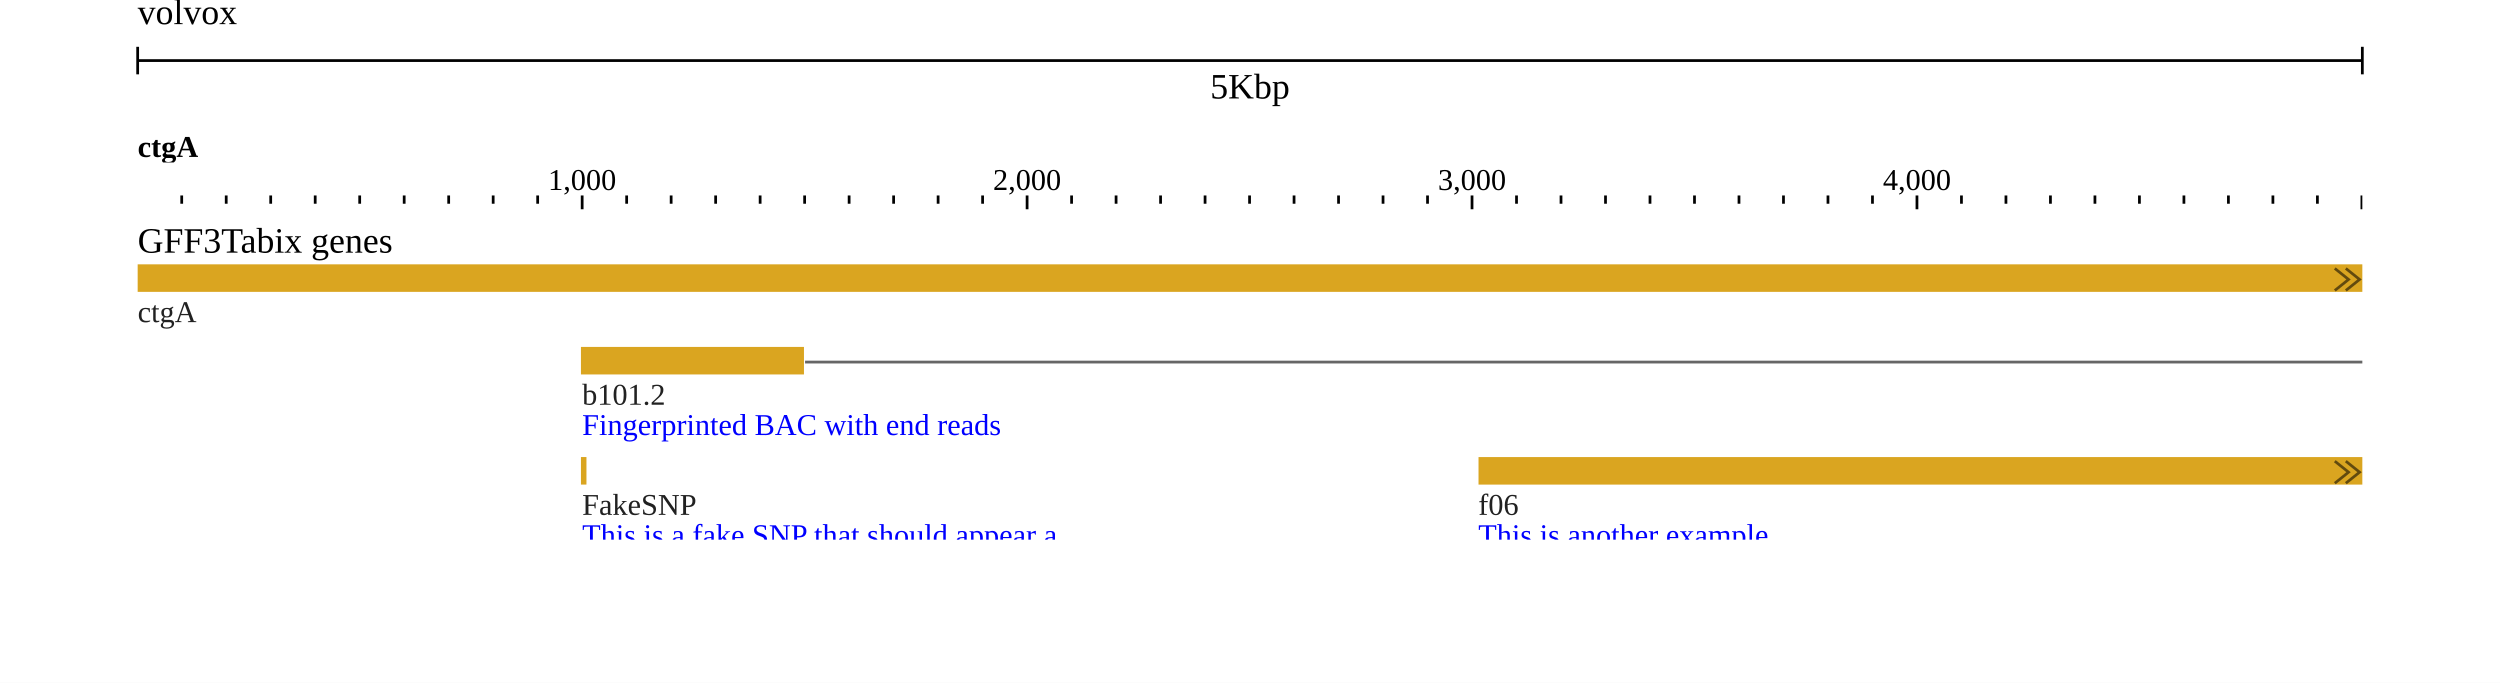
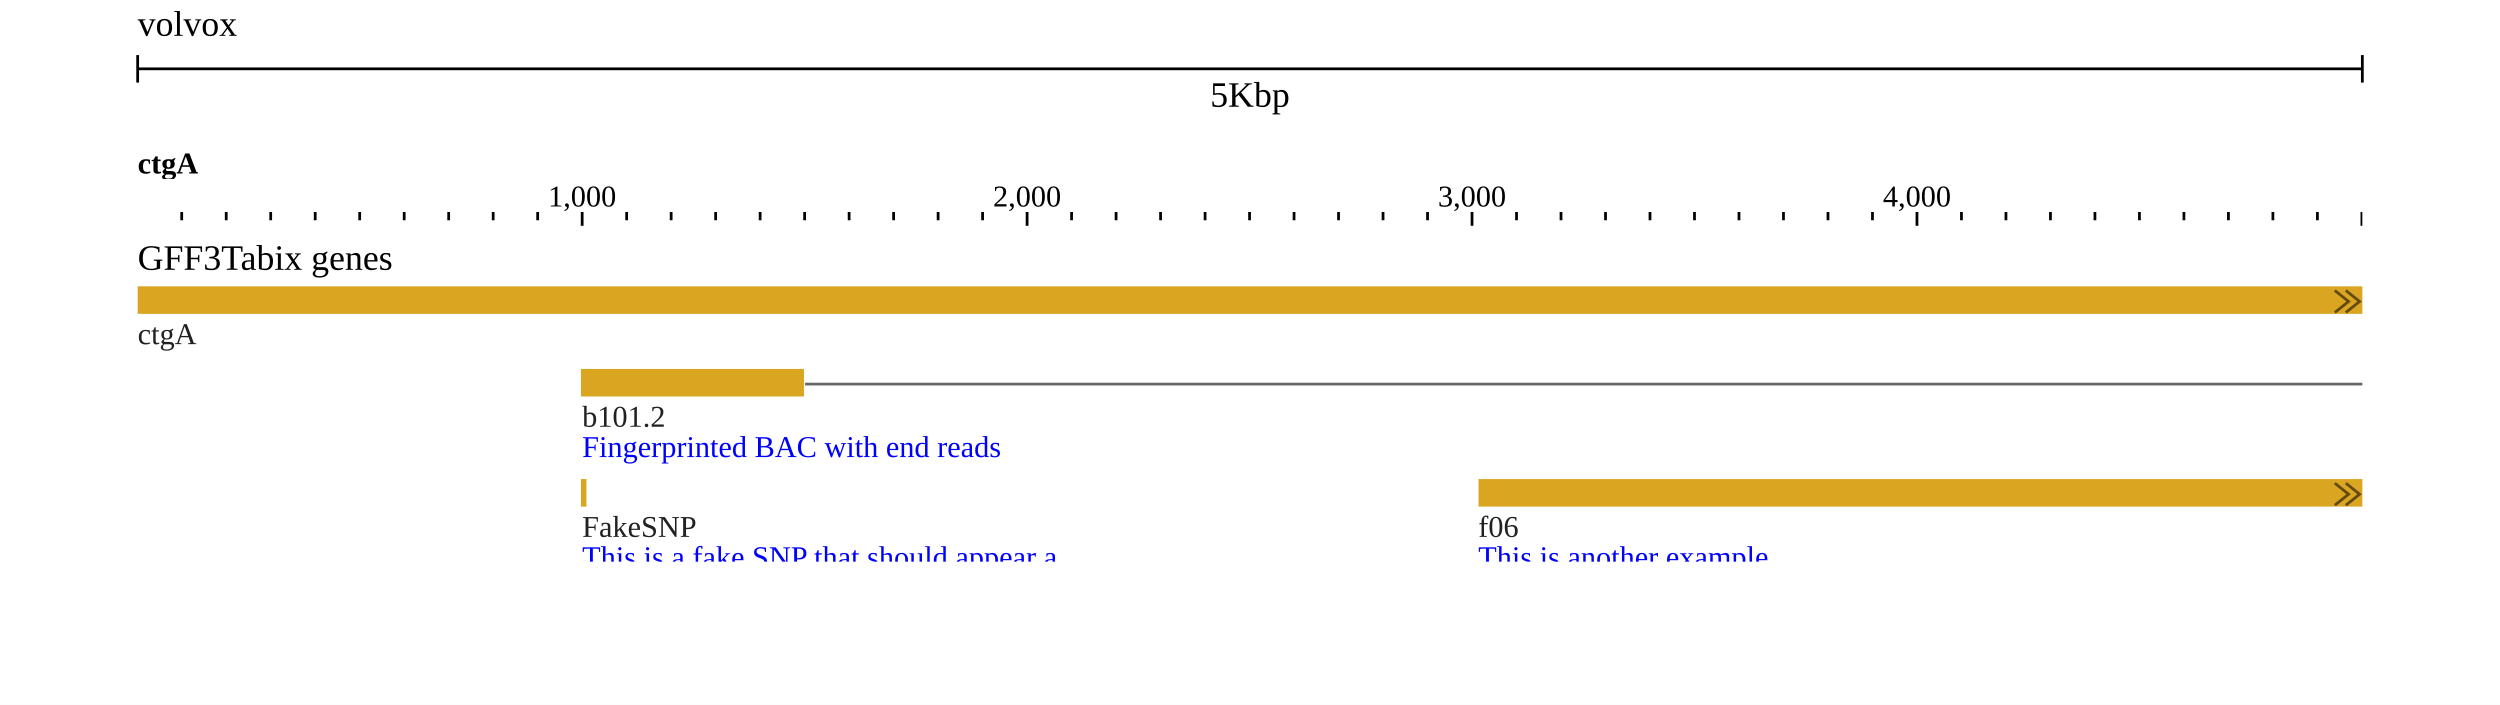
- <svg xmlns="http://www.w3.org/2000/svg" width="908" height="248" viewBox="0 0 908 248">
-   <rect width="908" height="248" fill="#ffffff" />
+ <svg xmlns="http://www.w3.org/2000/svg" width="908" height="256" viewBox="0 0 908 256">
+   <rect width="908" height="256" fill="#ffffff" />
  <g transform="translate(50 0)">
    <g transform="translate(0)">
      <g id="header">
-         <text x="0" y="0" dominant-baseline="hanging" font-size="13" fill="#000000">volvox</text>
-         <g transform="translate(0 22)">
+         <text x="0" y="13" font-size="13" fill="#000000">volvox</text>
+         <g transform="translate(0 25)">
          <line x1="0" x2="808" y1="0" y2="0" stroke="#000000" />
          <line x1="0" x2="0" y1="-5" y2="5" stroke="#000000" />
          <line x1="808" x2="808" y1="-5" y2="5" stroke="#000000" />
          <text x="404" y="5" text-anchor="middle" dominant-baseline="hanging" font-size="13" fill="#000000">5Kbp</text>
        </g>
-         <g transform="translate(0 44)">
+         <g transform="translate(0 50)">
          <defs>
            <clipPath id="ruler-clip-integration_test">
              <rect x="0" y="0" width="808" height="34" />
            </clipPath>
          </defs>
          <g clip-path="url(#ruler-clip-integration_test)">
            <path d="M161.44 27V32M323.04 27V32M484.64 27V32M646.24 27V32M807.84 27V32M969.44 27V32M1131.04 27V32M1292.64 27V32M1454.24 27V32M16 27V30M32.16 27V30M48.32 27V30M64.48 27V30M80.64 27V30M96.8 27V30M112.96 27V30M129.12 27V30M145.28 27V30M177.6 27V30M193.76 27V30M209.92 27V30M226.08 27V30M242.24 27V30M258.4 27V30M274.56 27V30M290.72 27V30M306.88 27V30M339.2 27V30M355.36 27V30M371.52 27V30M387.68 27V30M403.84 27V30M420 27V30M436.16 27V30M452.32 27V30M468.48 27V30M500.8 27V30M516.96 27V30M533.12 27V30M549.28 27V30M565.44 27V30M581.6 27V30M597.76 27V30M613.92 27V30M630.08 27V30M662.4 27V30M678.56 27V30M694.72 27V30M710.88 27V30M727.04 27V30M743.2 27V30M759.36 27V30M775.52 27V30M791.68 27V30M824 27V30M840.16 27V30M856.32 27V30M872.48 27V30M888.64 27V30M904.8 27V30M920.96 27V30M937.12 27V30M953.28 27V30M985.6 27V30M1001.76 27V30M1017.92 27V30M1034.08 27V30M1050.24 27V30M1066.4 27V30M1082.56 27V30M1098.72 27V30M1114.88 27V30M1147.2 27V30M1163.36 27V30M1179.52 27V30M1195.68 27V30M1211.84 27V30M1228 27V30M1244.16 27V30M1260.32 27V30M1276.48 27V30M1308.8 27V30M1324.96 27V30M1341.12 27V30M1357.28 27V30M1373.44 27V30M1389.6 27V30M1405.76 27V30M1421.92 27V30M1438.08 27V30M1470.4 27V30M1486.56 27V30M1502.72 27V30M1518.88 27V30M1535.04 27V30M1551.2 27V30M1567.36 27V30M1583.52 27V30M1599.68 27V30" stroke-width="1" stroke="#000000" fill="none" />
            <text x="161.44" y="25" text-anchor="middle" font-size="11" fill="#000000">1,000</text>
            <text x="323.04" y="25" text-anchor="middle" font-size="11" fill="#000000">2,000</text>
            <text x="484.64" y="25" text-anchor="middle" font-size="11" fill="#000000">3,000</text>
            <text x="646.24" y="25" text-anchor="middle" font-size="11" fill="#000000">4,000</text>
            <g transform="translate(0 0)">
              <defs>
                <clipPath id="reflabel-integration_test-volvox:ctgA:0:4951:0">
                  <rect x="0" y="0" width="1599.16" height="15" />
                </clipPath>
              </defs>
              <g clip-path="url(#reflabel-integration_test-volvox:ctgA:0:4951:0)">
                <text x="0" y="13" font-size="11" font-weight="bold" fill="#000000">ctgA</text>
              </g>
            </g>
          </g>
        </g>
      </g>
    </g>
-     <g transform="translate(0 78)">
+     <g transform="translate(0 84)">
      <g transform="translate(0 0)">
        <defs>
          <clipPath id="track-clip-integration_test-gff3tabix_genes">
-             <rect x="-50" y="18" width="858" height="100" />
+             <rect x="-50" y="20" width="858" height="100" />
          </clipPath>
        </defs>
        <g clip-path="url(#track-clip-integration_test-gff3tabix_genes)">
-           <g transform="translate(0 18)">
+           <g transform="translate(0 20)">
            <defs>
              <clipPath id="canvas-features-clip-5GfQp_z8Ji">
                <rect x="0" y="0" width="808" height="100" />
              </clipPath>
            </defs>
            <g clip-path="url(#canvas-features-clip-5GfQp_z8Ji)">
              <g>
                <clipPath id="svgcanvas-clip-1">
                  <path d="M0,0h808v100h-808Z" />
                </clipPath>
                <g clip-path="url(#svgcanvas-clip-1)">
                  <path d="M242.4,35.5L3151.04,35.5" fill="none" stroke="rgb(0,0,0)" stroke-opacity="0.6" stroke-width="1" />
                  <path d="M242.4,145.5L484.64,145.5" fill="none" stroke="rgb(0,0,0)" stroke-opacity="0.6" stroke-width="1" />
                  <path d="M275.01,143.5L279.01,145.5L275.01,147.5" fill="none" stroke="rgb(0,0,0)" stroke-opacity="0.6" stroke-width="0.5" />
                  <path d="M309.61,143.5L313.61,145.5L309.61,147.5" fill="none" stroke="rgb(0,0,0)" stroke-opacity="0.6" stroke-width="0.5" />
                  <path d="M344.22,143.5L348.22,145.5L344.22,147.5" fill="none" stroke="rgb(0,0,0)" stroke-opacity="0.6" stroke-width="0.5" />
                  <path d="M378.82,143.5L382.82,145.5L378.82,147.5" fill="none" stroke="rgb(0,0,0)" stroke-opacity="0.6" stroke-width="0.5" />
                  <path d="M413.43,143.5L417.43,145.5L413.43,147.5" fill="none" stroke="rgb(0,0,0)" stroke-opacity="0.6" stroke-width="0.5" />
                  <path d="M448.03,143.5L452.03,145.5L448.03,147.5" fill="none" stroke="rgb(0,0,0)" stroke-opacity="0.6" stroke-width="0.5" />
                  <path d="M242.4,175.5L807.84,175.5" fill="none" stroke="rgb(0,0,0)" stroke-opacity="0.6" stroke-width="1" />
                  <path d="M278.1,173.5L282.1,175.5L278.1,177.5" fill="none" stroke="rgb(0,0,0)" stroke-opacity="0.6" stroke-width="0.5" />
                  <path d="M315.79,173.5L319.79,175.5L315.79,177.5" fill="none" stroke="rgb(0,0,0)" stroke-opacity="0.6" stroke-width="0.5" />
                  <path d="M353.49,173.5L357.49,175.5L353.49,177.5" fill="none" stroke="rgb(0,0,0)" stroke-opacity="0.6" stroke-width="0.5" />
                  <path d="M391.18,173.5L395.18,175.5L391.18,177.5" fill="none" stroke="rgb(0,0,0)" stroke-opacity="0.6" stroke-width="0.5" />
                  <path d="M428.88,173.5L432.88,175.5L428.88,177.5" fill="none" stroke="rgb(0,0,0)" stroke-opacity="0.6" stroke-width="0.5" />
                  <path d="M466.58,173.5L470.58,175.5L466.58,177.5" fill="none" stroke="rgb(0,0,0)" stroke-opacity="0.6" stroke-width="0.5" />
                  <path d="M504.27,173.5L508.27,175.5L504.27,177.5" fill="none" stroke="rgb(0,0,0)" stroke-opacity="0.6" stroke-width="0.5" />
                  <path d="M541.97,173.5L545.97,175.5L541.97,177.5" fill="none" stroke="rgb(0,0,0)" stroke-opacity="0.6" stroke-width="0.5" />
                  <path d="M579.66,173.5L583.66,175.5L579.66,177.5" fill="none" stroke="rgb(0,0,0)" stroke-opacity="0.6" stroke-width="0.5" />
                  <path d="M617.36,173.5L621.36,175.5L617.36,177.5" fill="none" stroke="rgb(0,0,0)" stroke-opacity="0.6" stroke-width="0.5" />
                  <path d="M655.05,173.5L659.05,175.5L655.05,177.5" fill="none" stroke="rgb(0,0,0)" stroke-opacity="0.6" stroke-width="0.5" />
                  <path d="M692.75,173.5L696.75,175.5L692.75,177.5" fill="none" stroke="rgb(0,0,0)" stroke-opacity="0.6" stroke-width="0.5" />
                  <path d="M730.45,173.5L734.45,175.5L730.45,177.5" fill="none" stroke="rgb(0,0,0)" stroke-opacity="0.6" stroke-width="0.5" />
                  <path d="M768.14,173.5L772.14,175.5L768.14,177.5" fill="none" stroke="rgb(0,0,0)" stroke-opacity="0.6" stroke-width="0.5" />
                  <path d="M888.8,175.5L1131.04,175.5" fill="none" stroke="rgb(0,0,0)" stroke-opacity="0.6" stroke-width="1" />
                  <path d="M242.4,205.5L484.64,205.5" fill="none" stroke="rgb(0,0,0)" stroke-opacity="0.6" stroke-width="1" />
                  <path d="M275.01,203.5L279.01,205.5L275.01,207.5" fill="none" stroke="rgb(0,0,0)" stroke-opacity="0.6" stroke-width="0.5" />
                  <path d="M309.61,203.5L313.61,205.5L309.61,207.5" fill="none" stroke="rgb(0,0,0)" stroke-opacity="0.6" stroke-width="0.5" />
                  <path d="M344.22,203.5L348.22,205.5L344.22,207.5" fill="none" stroke="rgb(0,0,0)" stroke-opacity="0.6" stroke-width="0.5" />
                  <path d="M378.82,203.5L382.82,205.5L378.82,207.5" fill="none" stroke="rgb(0,0,0)" stroke-opacity="0.6" stroke-width="0.5" />
                  <path d="M413.43,203.5L417.43,205.5L413.43,207.5" fill="none" stroke="rgb(0,0,0)" stroke-opacity="0.6" stroke-width="0.5" />
                  <path d="M448.03,203.5L452.03,205.5L448.03,207.5" fill="none" stroke="rgb(0,0,0)" stroke-opacity="0.6" stroke-width="0.5" />
                  <path d="M630.56,205.5L807.84,205.5" fill="none" stroke="rgb(0,0,0)" stroke-opacity="0.6" stroke-width="1" />
                  <path d="M664.02,203.5L668.02,205.5L664.02,207.5" fill="none" stroke="rgb(0,0,0)" stroke-opacity="0.6" stroke-width="0.5" />
                  <path d="M699.47,203.5L703.47,205.5L699.47,207.5" fill="none" stroke="rgb(0,0,0)" stroke-opacity="0.6" stroke-width="0.5" />
                  <path d="M734.93,203.5L738.93,205.5L734.93,207.5" fill="none" stroke="rgb(0,0,0)" stroke-opacity="0.6" stroke-width="0.5" />
                  <path d="M770.38,203.5L774.38,205.5L770.38,207.5" fill="none" stroke="rgb(0,0,0)" stroke-opacity="0.6" stroke-width="0.5" />
                  <path d="M888.8,205.5L1131.04,205.5" fill="none" stroke="rgb(0,0,0)" stroke-opacity="0.6" stroke-width="1" />
                  <path d="M242.4,217.5L807.84,217.5" fill="none" stroke="rgb(0,0,0)" stroke-opacity="0.6" stroke-width="1" />
                  <path d="M278.1,215.5L282.1,217.5L278.1,219.5" fill="none" stroke="rgb(0,0,0)" stroke-opacity="0.6" stroke-width="0.5" />
                  <path d="M315.79,215.5L319.79,217.5L315.79,219.5" fill="none" stroke="rgb(0,0,0)" stroke-opacity="0.6" stroke-width="0.5" />
                  <path d="M353.49,215.5L357.49,217.5L353.49,219.5" fill="none" stroke="rgb(0,0,0)" stroke-opacity="0.6" stroke-width="0.5" />
                  <path d="M391.18,215.5L395.18,217.5L391.18,219.5" fill="none" stroke="rgb(0,0,0)" stroke-opacity="0.6" stroke-width="0.5" />
                  <path d="M428.88,215.5L432.88,217.5L428.88,219.5" fill="none" stroke="rgb(0,0,0)" stroke-opacity="0.6" stroke-width="0.5" />
                  <path d="M466.58,215.5L470.58,217.5L466.58,219.5" fill="none" stroke="rgb(0,0,0)" stroke-opacity="0.6" stroke-width="0.5" />
                  <path d="M504.27,215.5L508.27,217.5L504.27,219.5" fill="none" stroke="rgb(0,0,0)" stroke-opacity="0.6" stroke-width="0.5" />
                  <path d="M541.97,215.5L545.97,217.5L541.97,219.5" fill="none" stroke="rgb(0,0,0)" stroke-opacity="0.6" stroke-width="0.5" />
                  <path d="M579.66,215.5L583.66,217.5L579.66,219.5" fill="none" stroke="rgb(0,0,0)" stroke-opacity="0.6" stroke-width="0.5" />
                  <path d="M617.36,215.5L621.36,217.5L617.36,219.5" fill="none" stroke="rgb(0,0,0)" stroke-opacity="0.6" stroke-width="0.5" />
                  <path d="M655.05,215.5L659.05,217.5L655.05,219.5" fill="none" stroke="rgb(0,0,0)" stroke-opacity="0.6" stroke-width="0.5" />
                  <path d="M692.75,215.5L696.75,217.5L692.75,219.5" fill="none" stroke="rgb(0,0,0)" stroke-opacity="0.6" stroke-width="0.5" />
                  <path d="M730.45,215.5L734.45,217.5L730.45,219.5" fill="none" stroke="rgb(0,0,0)" stroke-opacity="0.6" stroke-width="0.5" />
                  <path d="M768.14,215.5L772.14,217.5L768.14,219.5" fill="none" stroke="rgb(0,0,0)" stroke-opacity="0.6" stroke-width="0.5" />
                  <path d="M888.8,217.5L1131.04,217.5" fill="none" stroke="rgb(0,0,0)" stroke-opacity="0.6" stroke-width="1" />
                  <path d="M242.4,229.5L484.64,229.5" fill="none" stroke="rgb(0,0,0)" stroke-opacity="0.6" stroke-width="1" />
                  <path d="M275.01,227.5L279.01,229.5L275.01,231.5" fill="none" stroke="rgb(0,0,0)" stroke-opacity="0.6" stroke-width="0.5" />
                  <path d="M309.61,227.5L313.61,229.5L309.61,231.5" fill="none" stroke="rgb(0,0,0)" stroke-opacity="0.6" stroke-width="0.5" />
                  <path d="M344.22,227.5L348.22,229.5L344.22,231.5" fill="none" stroke="rgb(0,0,0)" stroke-opacity="0.6" stroke-width="0.5" />
                  <path d="M378.82,227.5L382.82,229.5L378.82,231.5" fill="none" stroke="rgb(0,0,0)" stroke-opacity="0.6" stroke-width="0.5" />
                  <path d="M413.43,227.5L417.43,229.5L413.43,231.5" fill="none" stroke="rgb(0,0,0)" stroke-opacity="0.6" stroke-width="0.5" />
                  <path d="M448.03,227.5L452.03,229.5L448.03,231.5" fill="none" stroke="rgb(0,0,0)" stroke-opacity="0.6" stroke-width="0.5" />
                  <path d="M630.56,229.5L807.84,229.5" fill="none" stroke="rgb(0,0,0)" stroke-opacity="0.6" stroke-width="1" />
                  <path d="M664.02,227.5L668.02,229.5L664.02,231.5" fill="none" stroke="rgb(0,0,0)" stroke-opacity="0.6" stroke-width="0.5" />
                  <path d="M699.47,227.5L703.47,229.5L699.47,231.5" fill="none" stroke="rgb(0,0,0)" stroke-opacity="0.6" stroke-width="0.5" />
                  <path d="M734.93,227.5L738.93,229.5L734.93,231.5" fill="none" stroke="rgb(0,0,0)" stroke-opacity="0.6" stroke-width="0.5" />
                  <path d="M770.38,227.5L774.38,229.5L770.38,231.5" fill="none" stroke="rgb(0,0,0)" stroke-opacity="0.6" stroke-width="0.5" />
                  <path d="M888.8,229.5L1131.04,229.5" fill="none" stroke="rgb(0,0,0)" stroke-opacity="0.6" stroke-width="1" />
                  <path d="M242.4,305.5L807.84,305.5" fill="none" stroke="rgb(0,0,0)" stroke-opacity="0.6" stroke-width="1" />
                  <path d="M278.1,303.5L282.1,305.5L278.1,307.5" fill="none" stroke="rgb(0,0,0)" stroke-opacity="0.6" stroke-width="0.5" />
                  <path d="M315.79,303.5L319.79,305.5L315.79,307.5" fill="none" stroke="rgb(0,0,0)" stroke-opacity="0.6" stroke-width="0.5" />
                  <path d="M353.49,303.5L357.49,305.5L353.49,307.5" fill="none" stroke="rgb(0,0,0)" stroke-opacity="0.6" stroke-width="0.5" />
                  <path d="M391.18,303.5L395.18,305.5L391.18,307.5" fill="none" stroke="rgb(0,0,0)" stroke-opacity="0.6" stroke-width="0.5" />
                  <path d="M428.88,303.5L432.88,305.5L428.88,307.5" fill="none" stroke="rgb(0,0,0)" stroke-opacity="0.6" stroke-width="0.5" />
                  <path d="M466.58,303.5L470.58,305.5L466.58,307.5" fill="none" stroke="rgb(0,0,0)" stroke-opacity="0.6" stroke-width="0.5" />
                  <path d="M504.27,303.5L508.27,305.5L504.27,307.5" fill="none" stroke="rgb(0,0,0)" stroke-opacity="0.6" stroke-width="0.5" />
                  <path d="M541.97,303.5L545.97,305.5L541.97,307.5" fill="none" stroke="rgb(0,0,0)" stroke-opacity="0.6" stroke-width="0.5" />
                  <path d="M579.66,303.5L583.66,305.5L579.66,307.5" fill="none" stroke="rgb(0,0,0)" stroke-opacity="0.6" stroke-width="0.5" />
                  <path d="M617.36,303.5L621.36,305.5L617.36,307.5" fill="none" stroke="rgb(0,0,0)" stroke-opacity="0.6" stroke-width="0.5" />
                  <path d="M655.05,303.5L659.05,305.5L655.05,307.5" fill="none" stroke="rgb(0,0,0)" stroke-opacity="0.6" stroke-width="0.5" />
                  <path d="M692.75,303.5L696.75,305.5L692.75,307.5" fill="none" stroke="rgb(0,0,0)" stroke-opacity="0.6" stroke-width="0.5" />
                  <path d="M730.45,303.5L734.45,305.5L730.45,307.5" fill="none" stroke="rgb(0,0,0)" stroke-opacity="0.6" stroke-width="0.5" />
                  <path d="M768.14,303.5L772.14,305.5L768.14,307.5" fill="none" stroke="rgb(0,0,0)" stroke-opacity="0.6" stroke-width="0.5" />
                  <path d="M888.8,305.5L1131.04,305.5" fill="none" stroke="rgb(0,0,0)" stroke-opacity="0.6" stroke-width="1" />
                  <path d="M888.8,335.5L1131.04,335.5" fill="none" stroke="rgb(0,0,0)" stroke-opacity="0.6" stroke-width="1" />
                  <rect x="0" y="0" width="8080" height="10" fill="rgb(218,165,32)" />
                  <rect x="161" y="30" width="81" height="10" fill="rgb(218,165,32)" />
                  <rect x="161" y="70" width="2" height="10" fill="rgb(218,165,32)" />
                  <rect x="161" y="110" width="162" height="10" fill="rgb(218,165,32)" />
                  <rect x="170" y="140" width="72" height="10" fill="rgb(218,165,32)" />
                  <rect x="485" y="140" width="32" height="10" fill="rgb(218,165,32)" />
                  <rect x="170" y="170" width="72" height="10" fill="rgb(218,165,32)" />
                  <rect x="808" y="170" width="81" height="10" fill="rgb(218,165,32)" />
                  <rect x="1131" y="170" width="49" height="10" fill="rgb(218,165,32)" />
                  <rect x="170" y="202" width="24" height="7" fill="rgb(53,112,137)" />
                  <rect x="194" y="200" width="48" height="10" fill="rgb(218,165,32)" />
                  <rect x="485" y="200" width="146" height="10" fill="rgb(218,165,32)" />
                  <rect x="808" y="200" width="81" height="10" fill="rgb(218,165,32)" />
                  <rect x="1131" y="200" width="98" height="10" fill="rgb(218,165,32)" />
                  <rect x="170" y="214" width="24" height="7" fill="rgb(53,112,137)" />
                  <rect x="194" y="212" width="48" height="10" fill="rgb(218,165,32)" />
                  <rect x="808" y="212" width="81" height="10" fill="rgb(218,165,32)" />
                  <rect x="1131" y="212" width="98" height="10" fill="rgb(218,165,32)" />
                  <rect x="210" y="226" width="32" height="7" fill="rgb(53,112,137)" />
                  <rect x="485" y="226" width="48" height="7" fill="rgb(53,112,137)" />
                  <rect x="533" y="224" width="98" height="10" fill="rgb(218,165,32)" />
                  <rect x="808" y="224" width="81" height="10" fill="rgb(218,165,32)" />
                  <rect x="1131" y="224" width="97" height="10" fill="rgb(218,165,32)" />
                  <rect x="178" y="270" width="145" height="10" fill="rgb(218,165,32)" />
                  <rect x="186" y="300" width="56" height="10" fill="rgb(218,165,32)" />
                  <rect x="808" y="300" width="81" height="10" fill="rgb(218,165,32)" />
                  <rect x="1131" y="300" width="33" height="10" fill="rgb(218,165,32)" />
                  <rect x="194" y="330" width="113" height="10" fill="rgb(218,165,32)" />
                  <rect x="258" y="360" width="227" height="10" fill="rgb(218,165,32)" />
                  <rect x="268" y="390" width="53" height="10" fill="rgb(218,165,32)" />
                  <rect x="291" y="430" width="178" height="10" fill="rgb(218,165,32)" />
                  <rect x="487" y="70" width="504" height="10" fill="rgb(218,165,32)" />
                  <rect x="762" y="110" width="202" height="10" fill="rgb(218,165,32)" />
                  <rect x="845" y="270" width="12" height="10" fill="rgb(218,165,32)" />
                  <rect x="874" y="330" width="15" height="10" fill="rgb(218,165,32)" />
                  <rect x="1131" y="330" width="81" height="10" fill="rgb(218,165,32)" />
                  <rect x="937" y="270" width="49" height="10" fill="rgb(218,165,32)" />
                  <rect x="1041" y="70" width="67" height="10" fill="rgb(218,165,32)" />
                  <rect x="1112" y="100" width="58" height="10" fill="rgb(218,165,32)" />
                  <rect x="1148" y="70" width="17" height="10" fill="rgb(218,165,32)" />
                  <rect x="1197" y="70" width="53" height="10" fill="rgb(218,165,32)" />
                  <rect x="1212" y="100" width="81" height="10" fill="rgb(218,165,32)" />
                  <rect x="517.44" y="145" width="3.5" height="1" fill="rgb(0,0,0)" fill-opacity="0.6" />
                  <path d="M520.94,143L520.94,148L524.44,145.5Z" fill="rgb(0,0,0)" fill-opacity="0.6" stroke="none" />
                  <rect x="1179.68" y="175" width="3.5" height="1" fill="rgb(0,0,0)" fill-opacity="0.6" />
                  <path d="M1183.18,173L1183.18,178L1186.68,175.5Z" fill="rgb(0,0,0)" fill-opacity="0.6" stroke="none" />
                  <rect x="323.2" y="275" width="3.5" height="1" fill="rgb(0,0,0)" fill-opacity="0.6" />
                  <path d="M326.7,273L326.7,278L330.2,275.5Z" fill="rgb(0,0,0)" fill-opacity="0.6" stroke="none" />
                  <rect x="1163.52" y="305" width="3.5" height="1" fill="rgb(0,0,0)" fill-opacity="0.6" />
                  <path d="M1167.02,303L1167.02,308L1170.52,305.5Z" fill="rgb(0,0,0)" fill-opacity="0.6" stroke="none" />
                  <rect x="307.04" y="335" width="3.5" height="1" fill="rgb(0,0,0)" fill-opacity="0.6" />
                  <path d="M310.54,333L310.54,338L314.04,335.5Z" fill="rgb(0,0,0)" fill-opacity="0.6" stroke="none" />
                  <rect x="254.9" y="365" width="3.5" height="1" fill="rgb(0,0,0)" fill-opacity="0.6" />
                  <path d="M254.9,363L254.9,368L251.4,365.5Z" fill="rgb(0,0,0)" fill-opacity="0.6" stroke="none" />
                  <rect x="320.61" y="395" width="3.5" height="1" fill="rgb(0,0,0)" fill-opacity="0.6" />
                  <path d="M324.11,393L324.11,398L327.61,395.5Z" fill="rgb(0,0,0)" fill-opacity="0.6" stroke="none" />
                  <rect x="287.22" y="435" width="3.5" height="1" fill="rgb(0,0,0)" fill-opacity="0.6" />
                  <path d="M287.22,433L287.22,438L283.72,435.5Z" fill="rgb(0,0,0)" fill-opacity="0.6" stroke="none" />
                  <rect x="990.61" y="75" width="3.5" height="1" fill="rgb(0,0,0)" fill-opacity="0.6" />
                  <path d="M994.11,73L994.11,78L997.61,75.5Z" fill="rgb(0,0,0)" fill-opacity="0.6" stroke="none" />
                  <rect x="758.28" y="115" width="3.5" height="1" fill="rgb(0,0,0)" fill-opacity="0.6" />
                  <path d="M758.28,113L758.28,118L754.78,115.5Z" fill="rgb(0,0,0)" fill-opacity="0.6" stroke="none" />
                  <rect x="841.99" y="275" width="3.5" height="1" fill="rgb(0,0,0)" fill-opacity="0.6" />
                  <path d="M841.99,273L841.99,278L838.49,275.5Z" fill="rgb(0,0,0)" fill-opacity="0.6" stroke="none" />
                  <rect x="870.59" y="335" width="3.5" height="1" fill="rgb(0,0,0)" fill-opacity="0.6" />
                  <path d="M870.59,333L870.59,338L867.09,335.5Z" fill="rgb(0,0,0)" fill-opacity="0.6" stroke="none" />
                  <rect x="933.62" y="275" width="3.5" height="1" fill="rgb(0,0,0)" fill-opacity="0.6" />
                  <path d="M933.62,273L933.62,278L930.12,275.5Z" fill="rgb(0,0,0)" fill-opacity="0.6" stroke="none" />
                  <rect x="1037.37" y="75" width="3.5" height="1" fill="rgb(0,0,0)" fill-opacity="0.6" />
                  <path d="M1037.37,73L1037.37,78L1033.87,75.5Z" fill="rgb(0,0,0)" fill-opacity="0.6" stroke="none" />
                  <rect x="1108.95" y="105" width="3.5" height="1" fill="rgb(0,0,0)" fill-opacity="0.6" />
                  <path d="M1108.95,103L1108.95,108L1105.45,105.5Z" fill="rgb(0,0,0)" fill-opacity="0.6" stroke="none" />
                  <rect x="1144.67" y="75" width="3.5" height="1" fill="rgb(0,0,0)" fill-opacity="0.6" />
                  <path d="M1144.67,73L1144.67,78L1141.17,75.5Z" fill="rgb(0,0,0)" fill-opacity="0.6" stroke="none" />
                  <rect x="1193.79" y="75" width="3.5" height="1" fill="rgb(0,0,0)" fill-opacity="0.6" />
                  <path d="M1193.79,73L1193.79,78L1190.29,75.5Z" fill="rgb(0,0,0)" fill-opacity="0.6" stroke="none" />
                  <rect x="1208.34" y="105" width="3.5" height="1" fill="rgb(0,0,0)" fill-opacity="0.6" />
                  <path d="M1208.34,103L1208.34,108L1204.84,105.5Z" fill="rgb(0,0,0)" fill-opacity="0.6" stroke="none" />
                  <path d="M802,1.5L807,5.5L802,9.5" fill="none" stroke="rgb(0,0,0)" stroke-opacity="0.55" stroke-width="1" />
                  <path d="M798,1.5L803,5.5L798,9.5" fill="none" stroke="rgb(0,0,0)" stroke-opacity="0.55" stroke-width="1" />
                  <path d="M802,171.5L807,175.5L802,179.5" fill="none" stroke="rgb(0,0,0)" stroke-opacity="0.55" stroke-width="1" />
                  <path d="M798,171.5L803,175.5L798,179.5" fill="none" stroke="rgb(0,0,0)" stroke-opacity="0.55" stroke-width="1" />
                  <path d="M802,201.5L807,205.5L802,209.5" fill="none" stroke="rgb(0,0,0)" stroke-opacity="0.55" stroke-width="1" />
                  <path d="M798,201.5L803,205.5L798,209.5" fill="none" stroke="rgb(0,0,0)" stroke-opacity="0.55" stroke-width="1" />
                  <path d="M802,213.5L807,217.5L802,221.5" fill="none" stroke="rgb(0,0,0)" stroke-opacity="0.55" stroke-width="1" />
                  <path d="M798,213.5L803,217.5L798,221.5" fill="none" stroke="rgb(0,0,0)" stroke-opacity="0.55" stroke-width="1" />
                  <path d="M802,225.5L807,229.5L802,233.5" fill="none" stroke="rgb(0,0,0)" stroke-opacity="0.55" stroke-width="1" />
                  <path d="M798,225.5L803,229.5L798,233.5" fill="none" stroke="rgb(0,0,0)" stroke-opacity="0.55" stroke-width="1" />
                  <path d="M802,301.5L807,305.5L802,309.5" fill="none" stroke="rgb(0,0,0)" stroke-opacity="0.55" stroke-width="1" />
                  <path d="M798,301.5L803,305.5L798,309.5" fill="none" stroke="rgb(0,0,0)" stroke-opacity="0.55" stroke-width="1" />
                  <path d="M802,71.5L807,75.5L802,79.5" fill="none" stroke="rgb(0,0,0)" stroke-opacity="0.55" stroke-width="1" />
                  <path d="M798,71.5L803,75.5L798,79.5" fill="none" stroke="rgb(0,0,0)" stroke-opacity="0.55" stroke-width="1" />
                  <path d="M807,111.5L802,115.5L807,119.5" fill="none" stroke="rgb(0,0,0)" stroke-opacity="0.55" stroke-width="1" />
                  <path d="M803,111.5L798,115.5L803,119.5" fill="none" stroke="rgb(0,0,0)" stroke-opacity="0.55" stroke-width="1" />
                </g>
              </g>
              <g />
              <g>
                <text x="0" y="21" fill="rgb(0,0,0)" fill-opacity="0.87" font-size="11" text-anchor="start" dominant-baseline="auto">ctgA</text>
                <text x="161.44" y="51" fill="rgb(0,0,0)" fill-opacity="0.87" font-size="11" text-anchor="start" dominant-baseline="auto">b101.2</text>
                <text x="161.44" y="62" fill="blue" font-size="11" text-anchor="start" dominant-baseline="auto">Fingerprinted BAC with end reads</text>
                <text x="161.44" y="91" fill="rgb(0,0,0)" fill-opacity="0.87" font-size="11" text-anchor="start" dominant-baseline="auto">FakeSNP</text>
                <text x="161.44" y="102" fill="blue" font-size="11" text-anchor="start" dominant-baseline="auto">This is a fake SNP that should appear a…</text>
                <text x="161.44" y="131" fill="rgb(0,0,0)" fill-opacity="0.87" font-size="11" text-anchor="start" dominant-baseline="auto">Remark:hga</text>
                <text x="169.52" y="161" fill="rgb(0,0,0)" fill-opacity="0.87" font-size="11" text-anchor="start" dominant-baseline="auto">agt830.5</text>
                <text x="169.52" y="191" fill="rgb(0,0,0)" fill-opacity="0.87" font-size="11" text-anchor="start" dominant-baseline="auto">agt221.5</text>
                <text x="169.52" y="245" fill="rgb(0,0,0)" fill-opacity="0.87" font-size="11" text-anchor="start" dominant-baseline="auto">EDEN</text>
                <text x="169.52" y="256" fill="blue" font-size="11" text-anchor="start" dominant-baseline="auto">protein kinase</text>
                <text x="177.6" y="291" fill="rgb(0,0,0)" fill-opacity="0.87" font-size="11" text-anchor="start" dominant-baseline="auto">Gene:hga</text>
                <text x="185.68" y="321" fill="rgb(0,0,0)" fill-opacity="0.87" font-size="11" text-anchor="start" dominant-baseline="auto">agt767.5</text>
                <text x="193.76" y="351" fill="rgb(0,0,0)" fill-opacity="0.87" font-size="11" text-anchor="start" dominant-baseline="auto">Protein:HGA</text>
                <text x="258.4" y="381" fill="rgb(0,0,0)" fill-opacity="0.87" font-size="11" text-anchor="start" dominant-baseline="auto">Gene:hgb</text>
                <text x="267.93" y="411" fill="rgb(0,0,0)" fill-opacity="0.87" font-size="11" text-anchor="start" dominant-baseline="auto">f07</text>
                <text x="267.93" y="422" fill="blue" font-size="11" text-anchor="start" dominant-baseline="auto">This is an example</text>
                <text x="290.72" y="451" fill="rgb(0,0,0)" fill-opacity="0.87" font-size="11" text-anchor="start" dominant-baseline="auto">Protein:HGB</text>
                <text x="486.9" y="91" fill="rgb(0,0,0)" fill-opacity="0.87" font-size="11" text-anchor="start" dominant-baseline="auto">f06</text>
                <text x="486.9" y="102" fill="blue" font-size="11" text-anchor="start" dominant-baseline="auto">This is another example</text>
                <text x="761.78" y="131" fill="rgb(0,0,0)" fill-opacity="0.87" font-size="11" text-anchor="start" dominant-baseline="auto">f05</text>
                <text x="761.78" y="142" fill="blue" font-size="11" text-anchor="start" dominant-baseline="auto">Ok! Ok! I get the message.</text>
              </g>
            </g>
          </g>
        </g>
-         <text x="0" y="5" font-size="13" dominant-baseline="hanging" fill="#000000">GFF3Tabix genes</text>
+         <text x="0" y="14" font-size="13" fill="#000000">GFF3Tabix genes</text>
      </g>
    </g>
-     <g transform="translate(0 78)">
+     <g transform="translate(0 84)">
      <defs>
        <clipPath id="highlight-clip-integration_test">
-           <rect x="0" y="0" width="808" height="120" />
+           <rect x="0" y="0" width="808" height="122" />
        </clipPath>
      </defs>
      <g clip-path="url(#highlight-clip-integration_test)" />
    </g>
  </g>
</svg>
